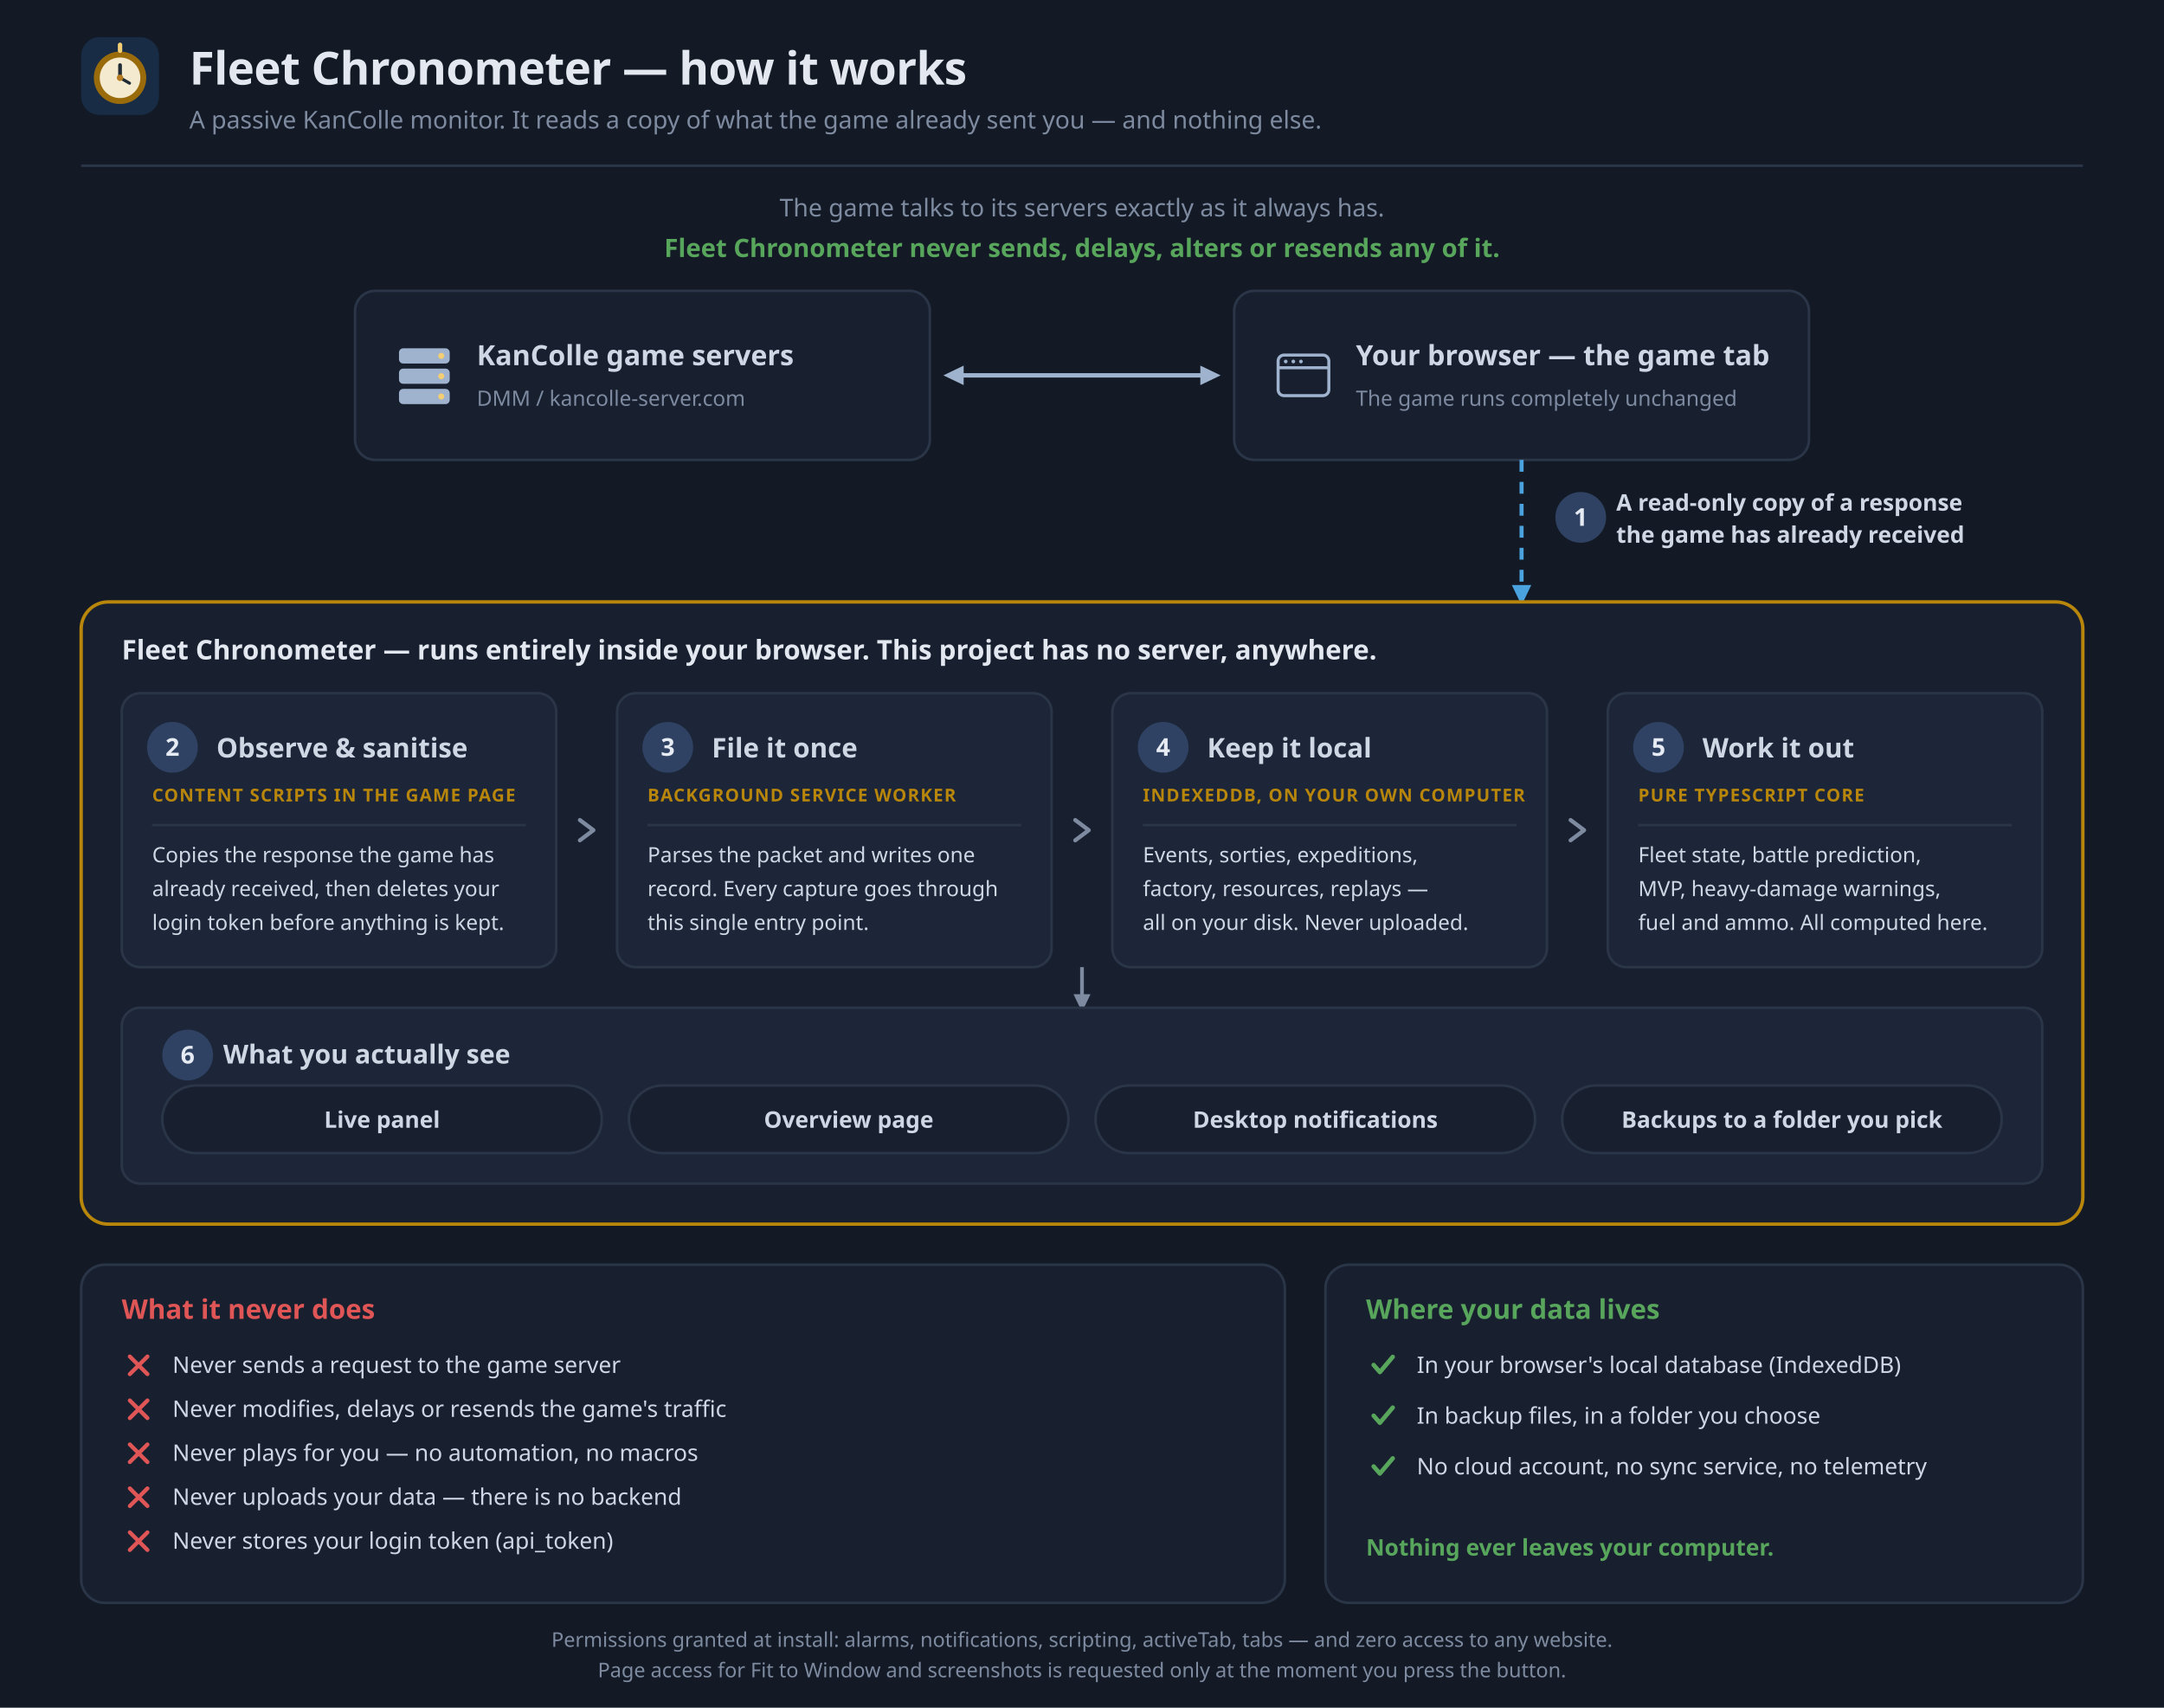
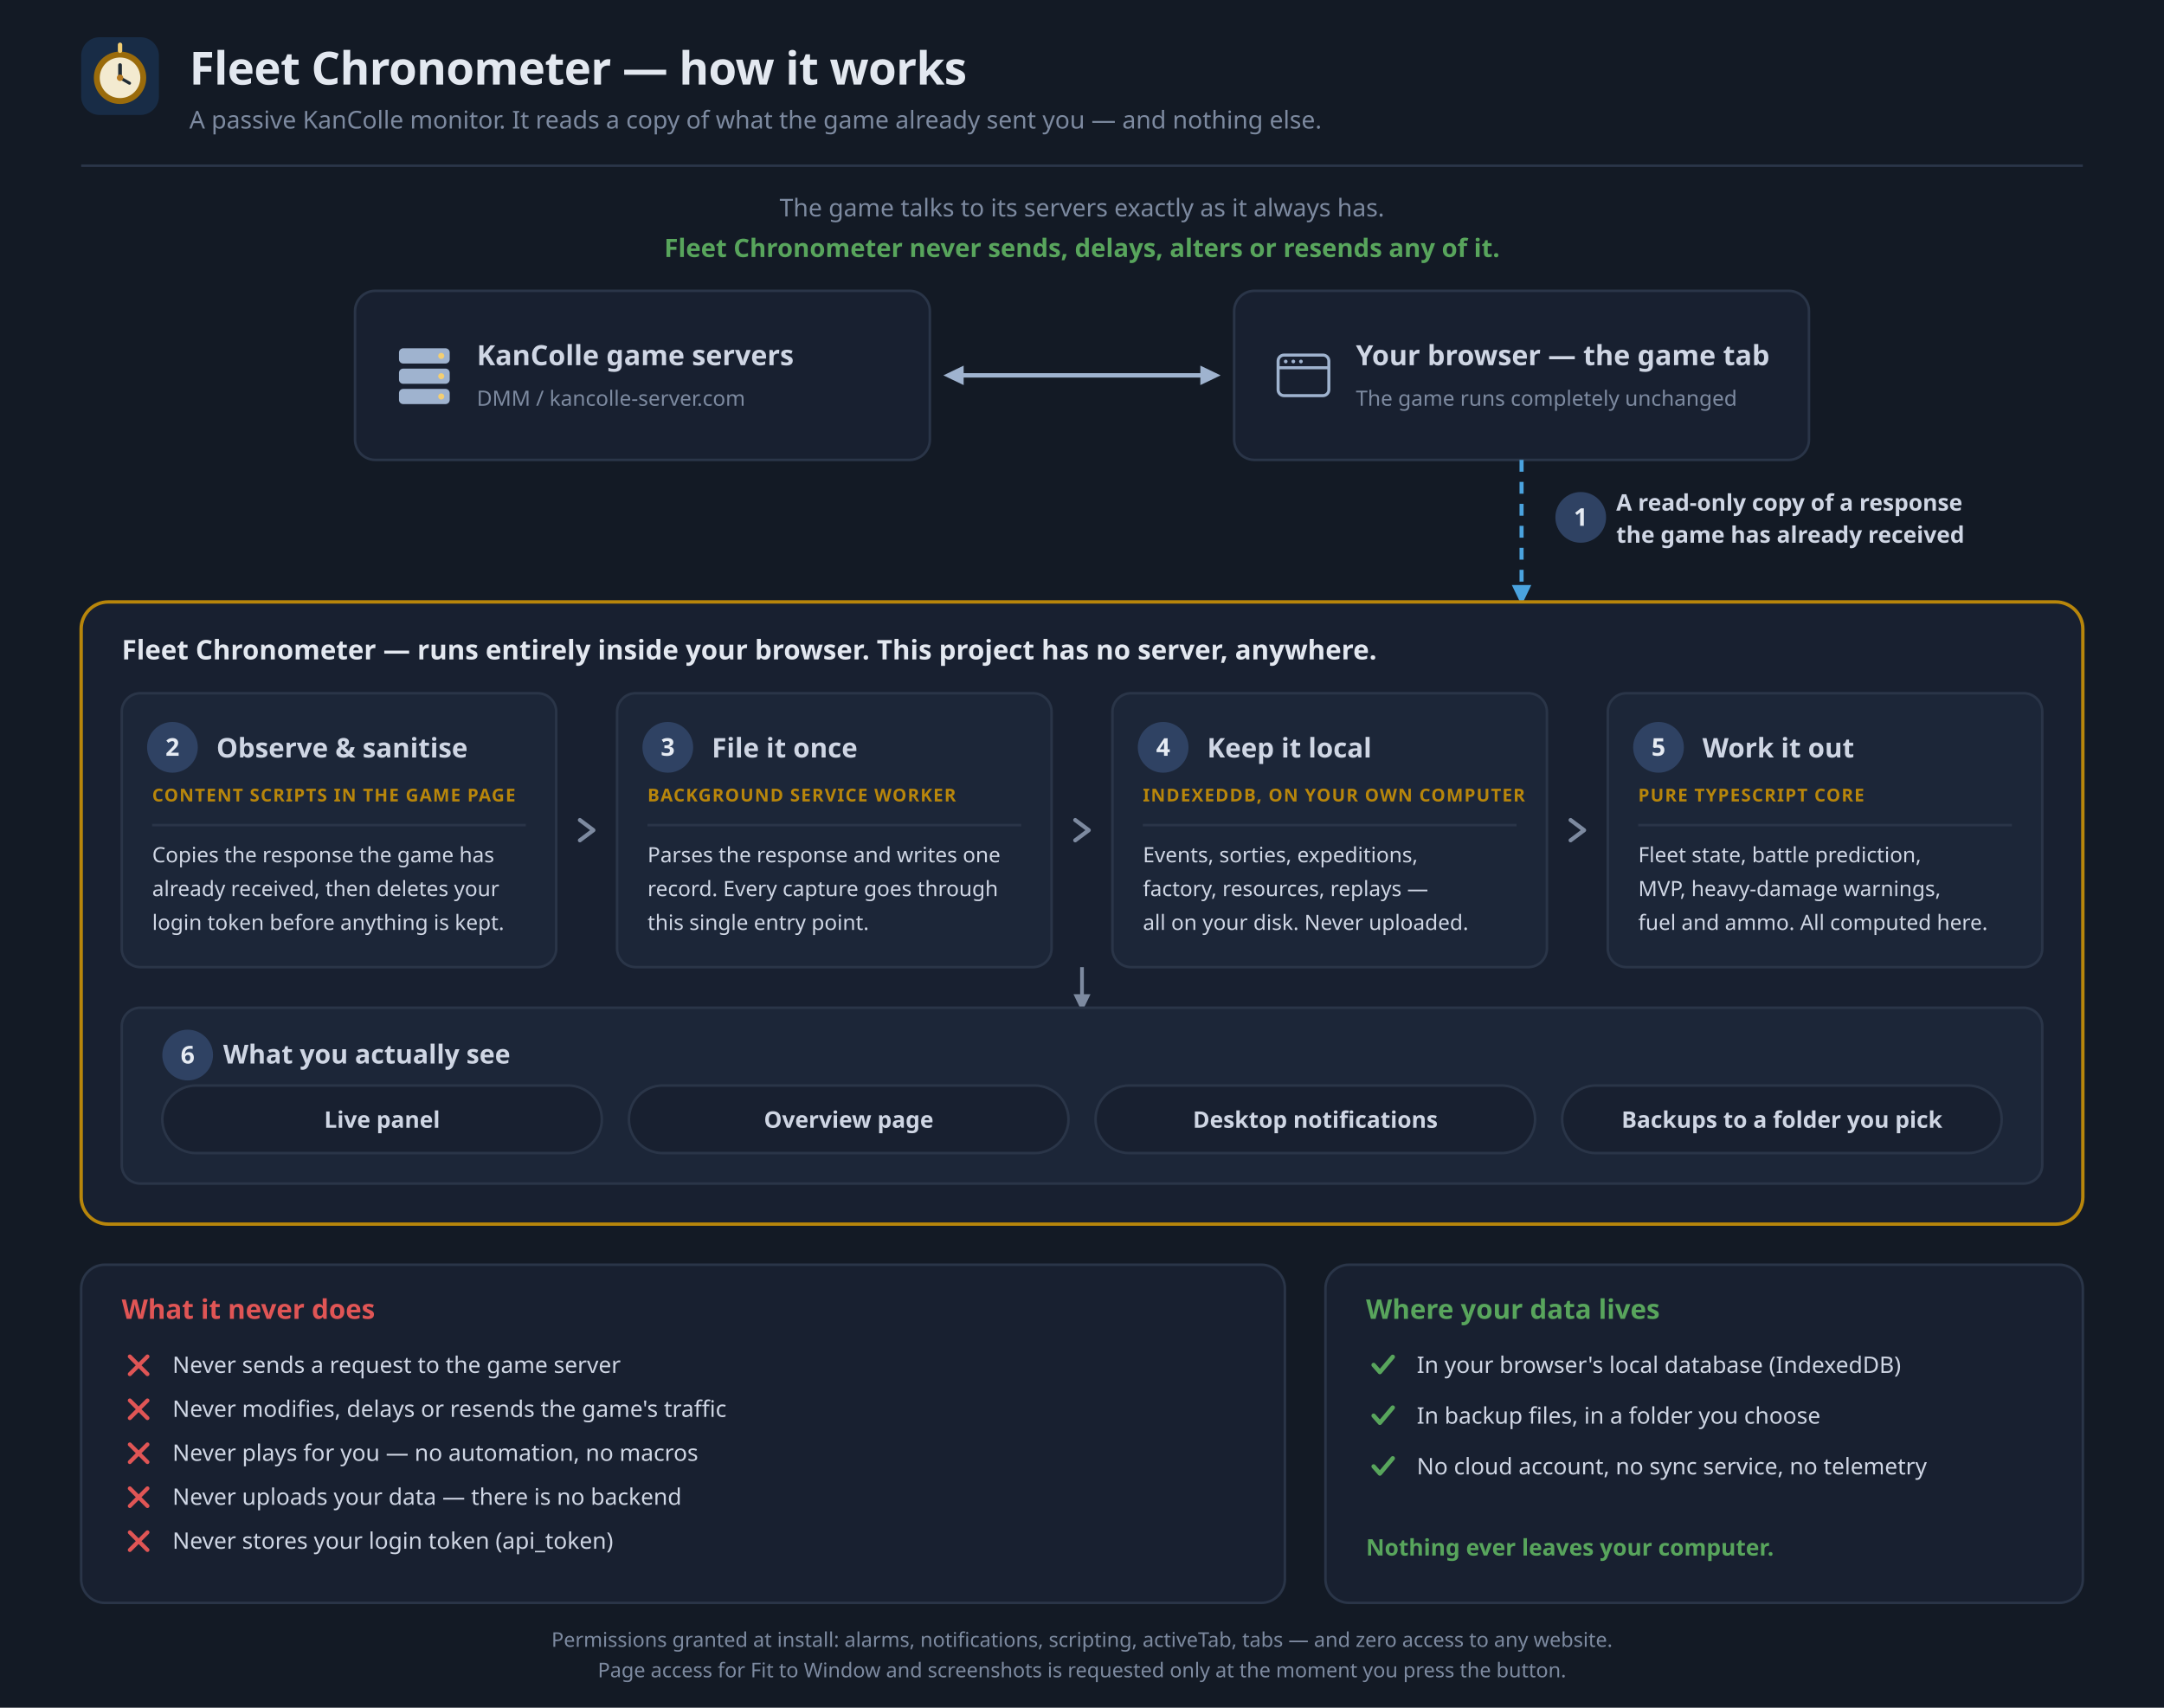
<svg xmlns="http://www.w3.org/2000/svg" width="1280" height="1010" viewBox="0 0 1280 1010" role="img" aria-label="Fleet Chronometer — how it works">
  <rect x="0" y="0" width="1280" height="1010" rx="0" fill="#131a25" />
  <g transform="translate(48,22)">
    <rect x="0" y="0" width="46" height="46" rx="11" fill="#182c46" />
    <circle cx="23" cy="24" r="15.5" fill="#9a6b0b" />
    <circle cx="23" cy="24" r="12" fill="#f3ead0" />
    <path d="M23,24 L23,16.5" stroke="#202b35" stroke-width="2.2" stroke-linecap="round" />
    <path d="M23,24 L28.6,27.2" stroke="#202b35" stroke-width="1.8" stroke-linecap="round" />
    <circle cx="23" cy="24" r="1.9" fill="#b77b21" />
    <path d="M23,4.5 L23,8" stroke="#f3ce72" stroke-width="2.6" stroke-linecap="round" />
  </g>
  <text x="112" y="50" font-family="-apple-system, BlinkMacSystemFont, 'Segoe UI', 'Noto Sans', 'Noto Sans CJK TC', 'Noto Sans CJK JP', 'PingFang TC', 'Hiragino Sans', 'Microsoft JhengHei', Roboto, Helvetica, Arial, sans-serif" font-size="27" font-weight="700" fill="#e3e8f0" text-anchor="start" letter-spacing="-0.01em">Fleet Chronometer — how it works</text>
  <text x="112" y="76" font-family="-apple-system, BlinkMacSystemFont, 'Segoe UI', 'Noto Sans', 'Noto Sans CJK TC', 'Noto Sans CJK JP', 'PingFang TC', 'Hiragino Sans', 'Microsoft JhengHei', Roboto, Helvetica, Arial, sans-serif" font-size="14.5" font-weight="400" fill="#7d8aa0" text-anchor="start">A passive KanColle monitor. It reads a copy of what the game already sent you — and nothing else.</text>
  <line x1="48" y1="98" x2="1232" y2="98" stroke="#2a3548" stroke-width="1.5" />
  <text x="640" y="128" font-family="-apple-system, BlinkMacSystemFont, 'Segoe UI', 'Noto Sans', 'Noto Sans CJK TC', 'Noto Sans CJK JP', 'PingFang TC', 'Hiragino Sans', 'Microsoft JhengHei', Roboto, Helvetica, Arial, sans-serif" font-size="14.5" font-weight="400" fill="#7d8aa0" text-anchor="middle">The game talks to its servers exactly as it always has.</text>
  <text x="640" y="152" font-family="-apple-system, BlinkMacSystemFont, 'Segoe UI', 'Noto Sans', 'Noto Sans CJK TC', 'Noto Sans CJK JP', 'PingFang TC', 'Hiragino Sans', 'Microsoft JhengHei', Roboto, Helvetica, Arial, sans-serif" font-size="15" font-weight="700" fill="#58a55c" text-anchor="middle">Fleet Chronometer never sends, delays, alters or resends any of it.</text>
  <rect x="210" y="172" width="340" height="100" rx="12" fill="#182030" stroke="#2a3548" stroke-width="1.5" />
  <rect x="236" y="206" width="30" height="9" rx="2.5" fill="#9fb3cf" />
  <circle cx="261" cy="210.5" r="1.8" fill="#f3ce72" />
  <rect x="236" y="218" width="30" height="9" rx="2.5" fill="#9fb3cf" />
  <circle cx="261" cy="222.5" r="1.8" fill="#f3ce72" />
  <rect x="236" y="230" width="30" height="9" rx="2.5" fill="#9fb3cf" />
  <circle cx="261" cy="234.5" r="1.8" fill="#f3ce72" />
  <text x="282" y="216" font-family="-apple-system, BlinkMacSystemFont, 'Segoe UI', 'Noto Sans', 'Noto Sans CJK TC', 'Noto Sans CJK JP', 'PingFang TC', 'Hiragino Sans', 'Microsoft JhengHei', Roboto, Helvetica, Arial, sans-serif" font-size="16.5" font-weight="700" fill="#cfd6e4" text-anchor="start">KanColle game servers</text>
  <text x="282" y="240" font-family="-apple-system, BlinkMacSystemFont, 'Segoe UI', 'Noto Sans', 'Noto Sans CJK TC', 'Noto Sans CJK JP', 'PingFang TC', 'Hiragino Sans', 'Microsoft JhengHei', Roboto, Helvetica, Arial, sans-serif" font-size="12.5" font-weight="400" fill="#7d8aa0" text-anchor="start">DMM / kancolle-server.com</text>
  <rect x="730" y="172" width="340" height="100" rx="12" fill="#182030" stroke="#2a3548" stroke-width="1.5" />
  <rect x="756" y="210" width="30" height="24" rx="3.5" fill="#182030" stroke="#9fb3cf" stroke-width="1.8" />
  <line x1="756" y1="217.5" x2="786" y2="217.5" stroke="#9fb3cf" stroke-width="1.8" />
  <circle cx="760.5" cy="213.8" r="1.1" fill="#9fb3cf" />
  <circle cx="765.0" cy="213.8" r="1.1" fill="#9fb3cf" />
  <circle cx="769.5" cy="213.8" r="1.1" fill="#9fb3cf" />
  <text x="802" y="216" font-family="-apple-system, BlinkMacSystemFont, 'Segoe UI', 'Noto Sans', 'Noto Sans CJK TC', 'Noto Sans CJK JP', 'PingFang TC', 'Hiragino Sans', 'Microsoft JhengHei', Roboto, Helvetica, Arial, sans-serif" font-size="16.5" font-weight="700" fill="#cfd6e4" text-anchor="start">Your browser — the game tab</text>
  <text x="802" y="240" font-family="-apple-system, BlinkMacSystemFont, 'Segoe UI', 'Noto Sans', 'Noto Sans CJK TC', 'Noto Sans CJK JP', 'PingFang TC', 'Hiragino Sans', 'Microsoft JhengHei', Roboto, Helvetica, Arial, sans-serif" font-size="12.5" font-weight="400" fill="#7d8aa0" text-anchor="start">The game runs completely unchanged</text>
  <line x1="566" y1="222" x2="714" y2="222" stroke="#9fb3cf" stroke-width="2.6" />
  <polygon points="570,216.24 558.0,222 570,227.76" fill="#9fb3cf" />
  <polygon points="710,216.24 722.0,222 710,227.76" fill="#9fb3cf" />
  <line x1="900" y1="272" x2="900" y2="348" stroke="#4aa3df" stroke-width="2.4" stroke-dasharray="7 6" />
  <polygon points="894.24,346 900,358.0 905.76,346" fill="#4aa3df" />
  <circle cx="935" cy="306" r="15" fill="#2f4263" />
  <text x="935" y="311" font-family="-apple-system, BlinkMacSystemFont, 'Segoe UI', 'Noto Sans', 'Noto Sans CJK TC', 'Noto Sans CJK JP', 'PingFang TC', 'Hiragino Sans', 'Microsoft JhengHei', Roboto, Helvetica, Arial, sans-serif" font-size="14.5" font-weight="700" fill="#e6ebf3" text-anchor="middle">1</text>
  <text x="956" y="302" font-family="-apple-system, BlinkMacSystemFont, 'Segoe UI', 'Noto Sans', 'Noto Sans CJK TC', 'Noto Sans CJK JP', 'PingFang TC', 'Hiragino Sans', 'Microsoft JhengHei', Roboto, Helvetica, Arial, sans-serif" font-size="13.5" font-weight="600" fill="#cfd6e4" text-anchor="start">A read-only copy of a response</text>
  <text x="956" y="321" font-family="-apple-system, BlinkMacSystemFont, 'Segoe UI', 'Noto Sans', 'Noto Sans CJK TC', 'Noto Sans CJK JP', 'PingFang TC', 'Hiragino Sans', 'Microsoft JhengHei', Roboto, Helvetica, Arial, sans-serif" font-size="13.5" font-weight="600" fill="#cfd6e4" text-anchor="start">the game has already received</text>
  <rect x="48" y="356" width="1184" height="368" rx="16" fill="#182030" stroke="#b8860b" stroke-width="2" />
  <text x="72" y="390" font-family="-apple-system, BlinkMacSystemFont, 'Segoe UI', 'Noto Sans', 'Noto Sans CJK TC', 'Noto Sans CJK JP', 'PingFang TC', 'Hiragino Sans', 'Microsoft JhengHei', Roboto, Helvetica, Arial, sans-serif" font-size="16" font-weight="700" fill="#e3e8f0" text-anchor="start">Fleet Chronometer — runs entirely inside your browser. This project has no server, anywhere.</text>
  <rect x="72" y="410" width="257" height="162" rx="11" fill="#1c2638" stroke="#2a3548" stroke-width="1.5" />
  <circle cx="102" cy="442" r="15" fill="#2f4263" />
  <text x="102" y="447" font-family="-apple-system, BlinkMacSystemFont, 'Segoe UI', 'Noto Sans', 'Noto Sans CJK TC', 'Noto Sans CJK JP', 'PingFang TC', 'Hiragino Sans', 'Microsoft JhengHei', Roboto, Helvetica, Arial, sans-serif" font-size="14.5" font-weight="700" fill="#e6ebf3" text-anchor="middle">2</text>
  <text x="128" y="448" font-family="-apple-system, BlinkMacSystemFont, 'Segoe UI', 'Noto Sans', 'Noto Sans CJK TC', 'Noto Sans CJK JP', 'PingFang TC', 'Hiragino Sans', 'Microsoft JhengHei', Roboto, Helvetica, Arial, sans-serif" font-size="16" font-weight="700" fill="#cfd6e4" text-anchor="start">Observe &amp; sanitise</text>
  <text x="90" y="474" font-family="-apple-system, BlinkMacSystemFont, 'Segoe UI', 'Noto Sans', 'Noto Sans CJK TC', 'Noto Sans CJK JP', 'PingFang TC', 'Hiragino Sans', 'Microsoft JhengHei', Roboto, Helvetica, Arial, sans-serif" font-size="10.5" font-weight="700" fill="#b8860b" text-anchor="start" letter-spacing="0.06em">CONTENT SCRIPTS IN THE GAME PAGE</text>
  <line x1="90" y1="488" x2="311" y2="488" stroke="#2a3548" stroke-width="1.5" />
  <text x="90" y="510" font-family="-apple-system, BlinkMacSystemFont, 'Segoe UI', 'Noto Sans', 'Noto Sans CJK TC', 'Noto Sans CJK JP', 'PingFang TC', 'Hiragino Sans', 'Microsoft JhengHei', Roboto, Helvetica, Arial, sans-serif" font-size="12.5" font-weight="400" fill="#cfd6e4" text-anchor="start">Copies the response the game has</text>
  <text x="90" y="530" font-family="-apple-system, BlinkMacSystemFont, 'Segoe UI', 'Noto Sans', 'Noto Sans CJK TC', 'Noto Sans CJK JP', 'PingFang TC', 'Hiragino Sans', 'Microsoft JhengHei', Roboto, Helvetica, Arial, sans-serif" font-size="12.5" font-weight="400" fill="#cfd6e4" text-anchor="start">already received, then deletes your</text>
  <text x="90" y="550" font-family="-apple-system, BlinkMacSystemFont, 'Segoe UI', 'Noto Sans', 'Noto Sans CJK TC', 'Noto Sans CJK JP', 'PingFang TC', 'Hiragino Sans', 'Microsoft JhengHei', Roboto, Helvetica, Arial, sans-serif" font-size="12.5" font-weight="400" fill="#cfd6e4" text-anchor="start">login token before anything is kept.</text>
  <path d="M343.0,485 L351.0,491 L343.0,497" fill="none" stroke="#7d8aa0" stroke-width="2.4" stroke-linecap="round" stroke-linejoin="round" />
  <rect x="365" y="410" width="257" height="162" rx="11" fill="#1c2638" stroke="#2a3548" stroke-width="1.5" />
  <circle cx="395" cy="442" r="15" fill="#2f4263" />
  <text x="395" y="447" font-family="-apple-system, BlinkMacSystemFont, 'Segoe UI', 'Noto Sans', 'Noto Sans CJK TC', 'Noto Sans CJK JP', 'PingFang TC', 'Hiragino Sans', 'Microsoft JhengHei', Roboto, Helvetica, Arial, sans-serif" font-size="14.5" font-weight="700" fill="#e6ebf3" text-anchor="middle">3</text>
  <text x="421" y="448" font-family="-apple-system, BlinkMacSystemFont, 'Segoe UI', 'Noto Sans', 'Noto Sans CJK TC', 'Noto Sans CJK JP', 'PingFang TC', 'Hiragino Sans', 'Microsoft JhengHei', Roboto, Helvetica, Arial, sans-serif" font-size="16" font-weight="700" fill="#cfd6e4" text-anchor="start">File it once</text>
  <text x="383" y="474" font-family="-apple-system, BlinkMacSystemFont, 'Segoe UI', 'Noto Sans', 'Noto Sans CJK TC', 'Noto Sans CJK JP', 'PingFang TC', 'Hiragino Sans', 'Microsoft JhengHei', Roboto, Helvetica, Arial, sans-serif" font-size="10.5" font-weight="700" fill="#b8860b" text-anchor="start" letter-spacing="0.06em">BACKGROUND SERVICE WORKER</text>
  <line x1="383" y1="488" x2="604" y2="488" stroke="#2a3548" stroke-width="1.5" />
-   <text x="383" y="510" font-family="-apple-system, BlinkMacSystemFont, 'Segoe UI', 'Noto Sans', 'Noto Sans CJK TC', 'Noto Sans CJK JP', 'PingFang TC', 'Hiragino Sans', 'Microsoft JhengHei', Roboto, Helvetica, Arial, sans-serif" font-size="12.5" font-weight="400" fill="#cfd6e4" text-anchor="start">Parses the packet and writes one</text>
+   <text x="383" y="510" font-family="-apple-system, BlinkMacSystemFont, 'Segoe UI', 'Noto Sans', 'Noto Sans CJK TC', 'Noto Sans CJK JP', 'PingFang TC', 'Hiragino Sans', 'Microsoft JhengHei', Roboto, Helvetica, Arial, sans-serif" font-size="12.5" font-weight="400" fill="#cfd6e4" text-anchor="start">Parses the response and writes one</text>
  <text x="383" y="530" font-family="-apple-system, BlinkMacSystemFont, 'Segoe UI', 'Noto Sans', 'Noto Sans CJK TC', 'Noto Sans CJK JP', 'PingFang TC', 'Hiragino Sans', 'Microsoft JhengHei', Roboto, Helvetica, Arial, sans-serif" font-size="12.5" font-weight="400" fill="#cfd6e4" text-anchor="start">record. Every capture goes through</text>
  <text x="383" y="550" font-family="-apple-system, BlinkMacSystemFont, 'Segoe UI', 'Noto Sans', 'Noto Sans CJK TC', 'Noto Sans CJK JP', 'PingFang TC', 'Hiragino Sans', 'Microsoft JhengHei', Roboto, Helvetica, Arial, sans-serif" font-size="12.5" font-weight="400" fill="#cfd6e4" text-anchor="start">this single entry point.</text>
  <path d="M636.0,485 L644.0,491 L636.0,497" fill="none" stroke="#7d8aa0" stroke-width="2.4" stroke-linecap="round" stroke-linejoin="round" />
  <rect x="658" y="410" width="257" height="162" rx="11" fill="#1c2638" stroke="#2a3548" stroke-width="1.5" />
  <circle cx="688" cy="442" r="15" fill="#2f4263" />
  <text x="688" y="447" font-family="-apple-system, BlinkMacSystemFont, 'Segoe UI', 'Noto Sans', 'Noto Sans CJK TC', 'Noto Sans CJK JP', 'PingFang TC', 'Hiragino Sans', 'Microsoft JhengHei', Roboto, Helvetica, Arial, sans-serif" font-size="14.5" font-weight="700" fill="#e6ebf3" text-anchor="middle">4</text>
  <text x="714" y="448" font-family="-apple-system, BlinkMacSystemFont, 'Segoe UI', 'Noto Sans', 'Noto Sans CJK TC', 'Noto Sans CJK JP', 'PingFang TC', 'Hiragino Sans', 'Microsoft JhengHei', Roboto, Helvetica, Arial, sans-serif" font-size="16" font-weight="700" fill="#cfd6e4" text-anchor="start">Keep it local</text>
  <text x="676" y="474" font-family="-apple-system, BlinkMacSystemFont, 'Segoe UI', 'Noto Sans', 'Noto Sans CJK TC', 'Noto Sans CJK JP', 'PingFang TC', 'Hiragino Sans', 'Microsoft JhengHei', Roboto, Helvetica, Arial, sans-serif" font-size="10.5" font-weight="700" fill="#b8860b" text-anchor="start" letter-spacing="0.06em">INDEXEDDB, ON YOUR OWN COMPUTER</text>
  <line x1="676" y1="488" x2="897" y2="488" stroke="#2a3548" stroke-width="1.5" />
  <text x="676" y="510" font-family="-apple-system, BlinkMacSystemFont, 'Segoe UI', 'Noto Sans', 'Noto Sans CJK TC', 'Noto Sans CJK JP', 'PingFang TC', 'Hiragino Sans', 'Microsoft JhengHei', Roboto, Helvetica, Arial, sans-serif" font-size="12.5" font-weight="400" fill="#cfd6e4" text-anchor="start">Events, sorties, expeditions,</text>
  <text x="676" y="530" font-family="-apple-system, BlinkMacSystemFont, 'Segoe UI', 'Noto Sans', 'Noto Sans CJK TC', 'Noto Sans CJK JP', 'PingFang TC', 'Hiragino Sans', 'Microsoft JhengHei', Roboto, Helvetica, Arial, sans-serif" font-size="12.5" font-weight="400" fill="#cfd6e4" text-anchor="start">factory, resources, replays —</text>
  <text x="676" y="550" font-family="-apple-system, BlinkMacSystemFont, 'Segoe UI', 'Noto Sans', 'Noto Sans CJK TC', 'Noto Sans CJK JP', 'PingFang TC', 'Hiragino Sans', 'Microsoft JhengHei', Roboto, Helvetica, Arial, sans-serif" font-size="12.5" font-weight="400" fill="#cfd6e4" text-anchor="start">all on your disk. Never uploaded.</text>
  <path d="M929.0,485 L937.0,491 L929.0,497" fill="none" stroke="#7d8aa0" stroke-width="2.4" stroke-linecap="round" stroke-linejoin="round" />
  <rect x="951" y="410" width="257" height="162" rx="11" fill="#1c2638" stroke="#2a3548" stroke-width="1.5" />
  <circle cx="981" cy="442" r="15" fill="#2f4263" />
  <text x="981" y="447" font-family="-apple-system, BlinkMacSystemFont, 'Segoe UI', 'Noto Sans', 'Noto Sans CJK TC', 'Noto Sans CJK JP', 'PingFang TC', 'Hiragino Sans', 'Microsoft JhengHei', Roboto, Helvetica, Arial, sans-serif" font-size="14.5" font-weight="700" fill="#e6ebf3" text-anchor="middle">5</text>
  <text x="1007" y="448" font-family="-apple-system, BlinkMacSystemFont, 'Segoe UI', 'Noto Sans', 'Noto Sans CJK TC', 'Noto Sans CJK JP', 'PingFang TC', 'Hiragino Sans', 'Microsoft JhengHei', Roboto, Helvetica, Arial, sans-serif" font-size="16" font-weight="700" fill="#cfd6e4" text-anchor="start">Work it out</text>
  <text x="969" y="474" font-family="-apple-system, BlinkMacSystemFont, 'Segoe UI', 'Noto Sans', 'Noto Sans CJK TC', 'Noto Sans CJK JP', 'PingFang TC', 'Hiragino Sans', 'Microsoft JhengHei', Roboto, Helvetica, Arial, sans-serif" font-size="10.5" font-weight="700" fill="#b8860b" text-anchor="start" letter-spacing="0.06em">PURE TYPESCRIPT CORE</text>
  <line x1="969" y1="488" x2="1190" y2="488" stroke="#2a3548" stroke-width="1.5" />
  <text x="969" y="510" font-family="-apple-system, BlinkMacSystemFont, 'Segoe UI', 'Noto Sans', 'Noto Sans CJK TC', 'Noto Sans CJK JP', 'PingFang TC', 'Hiragino Sans', 'Microsoft JhengHei', Roboto, Helvetica, Arial, sans-serif" font-size="12.5" font-weight="400" fill="#cfd6e4" text-anchor="start">Fleet state, battle prediction,</text>
  <text x="969" y="530" font-family="-apple-system, BlinkMacSystemFont, 'Segoe UI', 'Noto Sans', 'Noto Sans CJK TC', 'Noto Sans CJK JP', 'PingFang TC', 'Hiragino Sans', 'Microsoft JhengHei', Roboto, Helvetica, Arial, sans-serif" font-size="12.5" font-weight="400" fill="#cfd6e4" text-anchor="start">MVP, heavy-damage warnings,</text>
  <text x="969" y="550" font-family="-apple-system, BlinkMacSystemFont, 'Segoe UI', 'Noto Sans', 'Noto Sans CJK TC', 'Noto Sans CJK JP', 'PingFang TC', 'Hiragino Sans', 'Microsoft JhengHei', Roboto, Helvetica, Arial, sans-serif" font-size="12.5" font-weight="400" fill="#cfd6e4" text-anchor="start">fuel and ammo. All computed here.</text>
  <line x1="640" y1="572" x2="640" y2="590" stroke="#7d8aa0" stroke-width="2.2" />
  <polygon points="634.96,588 640,598.5 645.04,588" fill="#7d8aa0" />
  <rect x="72" y="596" width="1136" height="104" rx="11" fill="#1c2638" stroke="#2a3548" stroke-width="1.5" />
  <circle cx="111" cy="624" r="15" fill="#2f4263" />
  <text x="111" y="629" font-family="-apple-system, BlinkMacSystemFont, 'Segoe UI', 'Noto Sans', 'Noto Sans CJK TC', 'Noto Sans CJK JP', 'PingFang TC', 'Hiragino Sans', 'Microsoft JhengHei', Roboto, Helvetica, Arial, sans-serif" font-size="14.5" font-weight="700" fill="#e6ebf3" text-anchor="middle">6</text>
  <text x="132" y="629" font-family="-apple-system, BlinkMacSystemFont, 'Segoe UI', 'Noto Sans', 'Noto Sans CJK TC', 'Noto Sans CJK JP', 'PingFang TC', 'Hiragino Sans', 'Microsoft JhengHei', Roboto, Helvetica, Arial, sans-serif" font-size="15.5" font-weight="700" fill="#cfd6e4" text-anchor="start">What you actually see</text>
  <rect x="96" y="642" width="260" height="40" rx="20" fill="#182030" stroke="#2a3548" stroke-width="1.5" />
  <text x="226.0" y="667" font-family="-apple-system, BlinkMacSystemFont, 'Segoe UI', 'Noto Sans', 'Noto Sans CJK TC', 'Noto Sans CJK JP', 'PingFang TC', 'Hiragino Sans', 'Microsoft JhengHei', Roboto, Helvetica, Arial, sans-serif" font-size="13.5" font-weight="600" fill="#cfd6e4" text-anchor="middle">Live panel</text>
  <rect x="372" y="642" width="260" height="40" rx="20" fill="#182030" stroke="#2a3548" stroke-width="1.5" />
  <text x="502.0" y="667" font-family="-apple-system, BlinkMacSystemFont, 'Segoe UI', 'Noto Sans', 'Noto Sans CJK TC', 'Noto Sans CJK JP', 'PingFang TC', 'Hiragino Sans', 'Microsoft JhengHei', Roboto, Helvetica, Arial, sans-serif" font-size="13.5" font-weight="600" fill="#cfd6e4" text-anchor="middle">Overview page</text>
  <rect x="648" y="642" width="260" height="40" rx="20" fill="#182030" stroke="#2a3548" stroke-width="1.5" />
  <text x="778.0" y="667" font-family="-apple-system, BlinkMacSystemFont, 'Segoe UI', 'Noto Sans', 'Noto Sans CJK TC', 'Noto Sans CJK JP', 'PingFang TC', 'Hiragino Sans', 'Microsoft JhengHei', Roboto, Helvetica, Arial, sans-serif" font-size="13.5" font-weight="600" fill="#cfd6e4" text-anchor="middle">Desktop notifications</text>
  <rect x="924" y="642" width="260" height="40" rx="20" fill="#182030" stroke="#2a3548" stroke-width="1.5" />
  <text x="1054.0" y="667" font-family="-apple-system, BlinkMacSystemFont, 'Segoe UI', 'Noto Sans', 'Noto Sans CJK TC', 'Noto Sans CJK JP', 'PingFang TC', 'Hiragino Sans', 'Microsoft JhengHei', Roboto, Helvetica, Arial, sans-serif" font-size="13.5" font-weight="600" fill="#cfd6e4" text-anchor="middle">Backups to a folder you pick</text>
  <rect x="48" y="748" width="712" height="200" rx="14" fill="#182030" stroke="#2a3548" stroke-width="1.5" />
  <text x="72" y="780" font-family="-apple-system, BlinkMacSystemFont, 'Segoe UI', 'Noto Sans', 'Noto Sans CJK TC', 'Noto Sans CJK JP', 'PingFang TC', 'Hiragino Sans', 'Microsoft JhengHei', Roboto, Helvetica, Arial, sans-serif" font-size="16" font-weight="700" fill="#e05555" text-anchor="start">What it never does</text>
  <path d="M76.8,802.3 L87.2,812.7 M87.2,802.3 L76.8,812.7" fill="none" stroke="#e05555" stroke-width="2.4" stroke-linecap="round" />
  <text x="102" y="812" font-family="-apple-system, BlinkMacSystemFont, 'Segoe UI', 'Noto Sans', 'Noto Sans CJK TC', 'Noto Sans CJK JP', 'PingFang TC', 'Hiragino Sans', 'Microsoft JhengHei', Roboto, Helvetica, Arial, sans-serif" font-size="13.5" font-weight="400" fill="#cfd6e4" text-anchor="start">Never sends a request to the game server</text>
  <path d="M76.8,828.3 L87.2,838.7 M87.2,828.3 L76.8,838.7" fill="none" stroke="#e05555" stroke-width="2.4" stroke-linecap="round" />
  <text x="102" y="838" font-family="-apple-system, BlinkMacSystemFont, 'Segoe UI', 'Noto Sans', 'Noto Sans CJK TC', 'Noto Sans CJK JP', 'PingFang TC', 'Hiragino Sans', 'Microsoft JhengHei', Roboto, Helvetica, Arial, sans-serif" font-size="13.5" font-weight="400" fill="#cfd6e4" text-anchor="start">Never modifies, delays or resends the game's traffic</text>
  <path d="M76.8,854.3 L87.2,864.7 M87.2,854.3 L76.8,864.7" fill="none" stroke="#e05555" stroke-width="2.4" stroke-linecap="round" />
  <text x="102" y="864" font-family="-apple-system, BlinkMacSystemFont, 'Segoe UI', 'Noto Sans', 'Noto Sans CJK TC', 'Noto Sans CJK JP', 'PingFang TC', 'Hiragino Sans', 'Microsoft JhengHei', Roboto, Helvetica, Arial, sans-serif" font-size="13.5" font-weight="400" fill="#cfd6e4" text-anchor="start">Never plays for you — no automation, no macros</text>
  <path d="M76.8,880.3 L87.2,890.7 M87.2,880.3 L76.8,890.7" fill="none" stroke="#e05555" stroke-width="2.4" stroke-linecap="round" />
  <text x="102" y="890" font-family="-apple-system, BlinkMacSystemFont, 'Segoe UI', 'Noto Sans', 'Noto Sans CJK TC', 'Noto Sans CJK JP', 'PingFang TC', 'Hiragino Sans', 'Microsoft JhengHei', Roboto, Helvetica, Arial, sans-serif" font-size="13.5" font-weight="400" fill="#cfd6e4" text-anchor="start">Never uploads your data — there is no backend</text>
  <path d="M76.8,906.3 L87.2,916.7 M87.2,906.3 L76.8,916.7" fill="none" stroke="#e05555" stroke-width="2.4" stroke-linecap="round" />
  <text x="102" y="916" font-family="-apple-system, BlinkMacSystemFont, 'Segoe UI', 'Noto Sans', 'Noto Sans CJK TC', 'Noto Sans CJK JP', 'PingFang TC', 'Hiragino Sans', 'Microsoft JhengHei', Roboto, Helvetica, Arial, sans-serif" font-size="13.5" font-weight="400" fill="#cfd6e4" text-anchor="start">Never stores your login token (api_token)</text>
  <rect x="784" y="748" width="448" height="200" rx="14" fill="#182030" stroke="#2a3548" stroke-width="1.5" />
  <text x="808" y="780" font-family="-apple-system, BlinkMacSystemFont, 'Segoe UI', 'Noto Sans', 'Noto Sans CJK TC', 'Noto Sans CJK JP', 'PingFang TC', 'Hiragino Sans', 'Microsoft JhengHei', Roboto, Helvetica, Arial, sans-serif" font-size="16" font-weight="700" fill="#58a55c" text-anchor="start">Where your data lives</text>
  <path d="M812.5,807.3 L816.2,811.5 L823.8,802.5" fill="none" stroke="#58a55c" stroke-width="2.6" stroke-linecap="round" stroke-linejoin="round" />
  <text x="838" y="812" font-family="-apple-system, BlinkMacSystemFont, 'Segoe UI', 'Noto Sans', 'Noto Sans CJK TC', 'Noto Sans CJK JP', 'PingFang TC', 'Hiragino Sans', 'Microsoft JhengHei', Roboto, Helvetica, Arial, sans-serif" font-size="13.5" font-weight="400" fill="#cfd6e4" text-anchor="start">In your browser's local database (IndexedDB)</text>
  <path d="M812.5,837.3 L816.2,841.5 L823.8,832.5" fill="none" stroke="#58a55c" stroke-width="2.6" stroke-linecap="round" stroke-linejoin="round" />
  <text x="838" y="842" font-family="-apple-system, BlinkMacSystemFont, 'Segoe UI', 'Noto Sans', 'Noto Sans CJK TC', 'Noto Sans CJK JP', 'PingFang TC', 'Hiragino Sans', 'Microsoft JhengHei', Roboto, Helvetica, Arial, sans-serif" font-size="13.5" font-weight="400" fill="#cfd6e4" text-anchor="start">In backup files, in a folder you choose</text>
  <path d="M812.5,867.3 L816.2,871.5 L823.8,862.5" fill="none" stroke="#58a55c" stroke-width="2.6" stroke-linecap="round" stroke-linejoin="round" />
  <text x="838" y="872" font-family="-apple-system, BlinkMacSystemFont, 'Segoe UI', 'Noto Sans', 'Noto Sans CJK TC', 'Noto Sans CJK JP', 'PingFang TC', 'Hiragino Sans', 'Microsoft JhengHei', Roboto, Helvetica, Arial, sans-serif" font-size="13.5" font-weight="400" fill="#cfd6e4" text-anchor="start">No cloud account, no sync service, no telemetry</text>
  <text x="808" y="920" font-family="-apple-system, BlinkMacSystemFont, 'Segoe UI', 'Noto Sans', 'Noto Sans CJK TC', 'Noto Sans CJK JP', 'PingFang TC', 'Hiragino Sans', 'Microsoft JhengHei', Roboto, Helvetica, Arial, sans-serif" font-size="13.5" font-weight="700" fill="#58a55c" text-anchor="start">Nothing ever leaves your computer.</text>
  <text x="640" y="974" font-family="-apple-system, BlinkMacSystemFont, 'Segoe UI', 'Noto Sans', 'Noto Sans CJK TC', 'Noto Sans CJK JP', 'PingFang TC', 'Hiragino Sans', 'Microsoft JhengHei', Roboto, Helvetica, Arial, sans-serif" font-size="12" font-weight="400" fill="#7d8aa0" text-anchor="middle">Permissions granted at install: alarms, notifications, scripting, activeTab, tabs — and zero access to any website.</text>
  <text x="640" y="992" font-family="-apple-system, BlinkMacSystemFont, 'Segoe UI', 'Noto Sans', 'Noto Sans CJK TC', 'Noto Sans CJK JP', 'PingFang TC', 'Hiragino Sans', 'Microsoft JhengHei', Roboto, Helvetica, Arial, sans-serif" font-size="12" font-weight="400" fill="#7d8aa0" text-anchor="middle">Page access for Fit to Window and screenshots is requested only at the moment you press the button.</text>
</svg>
